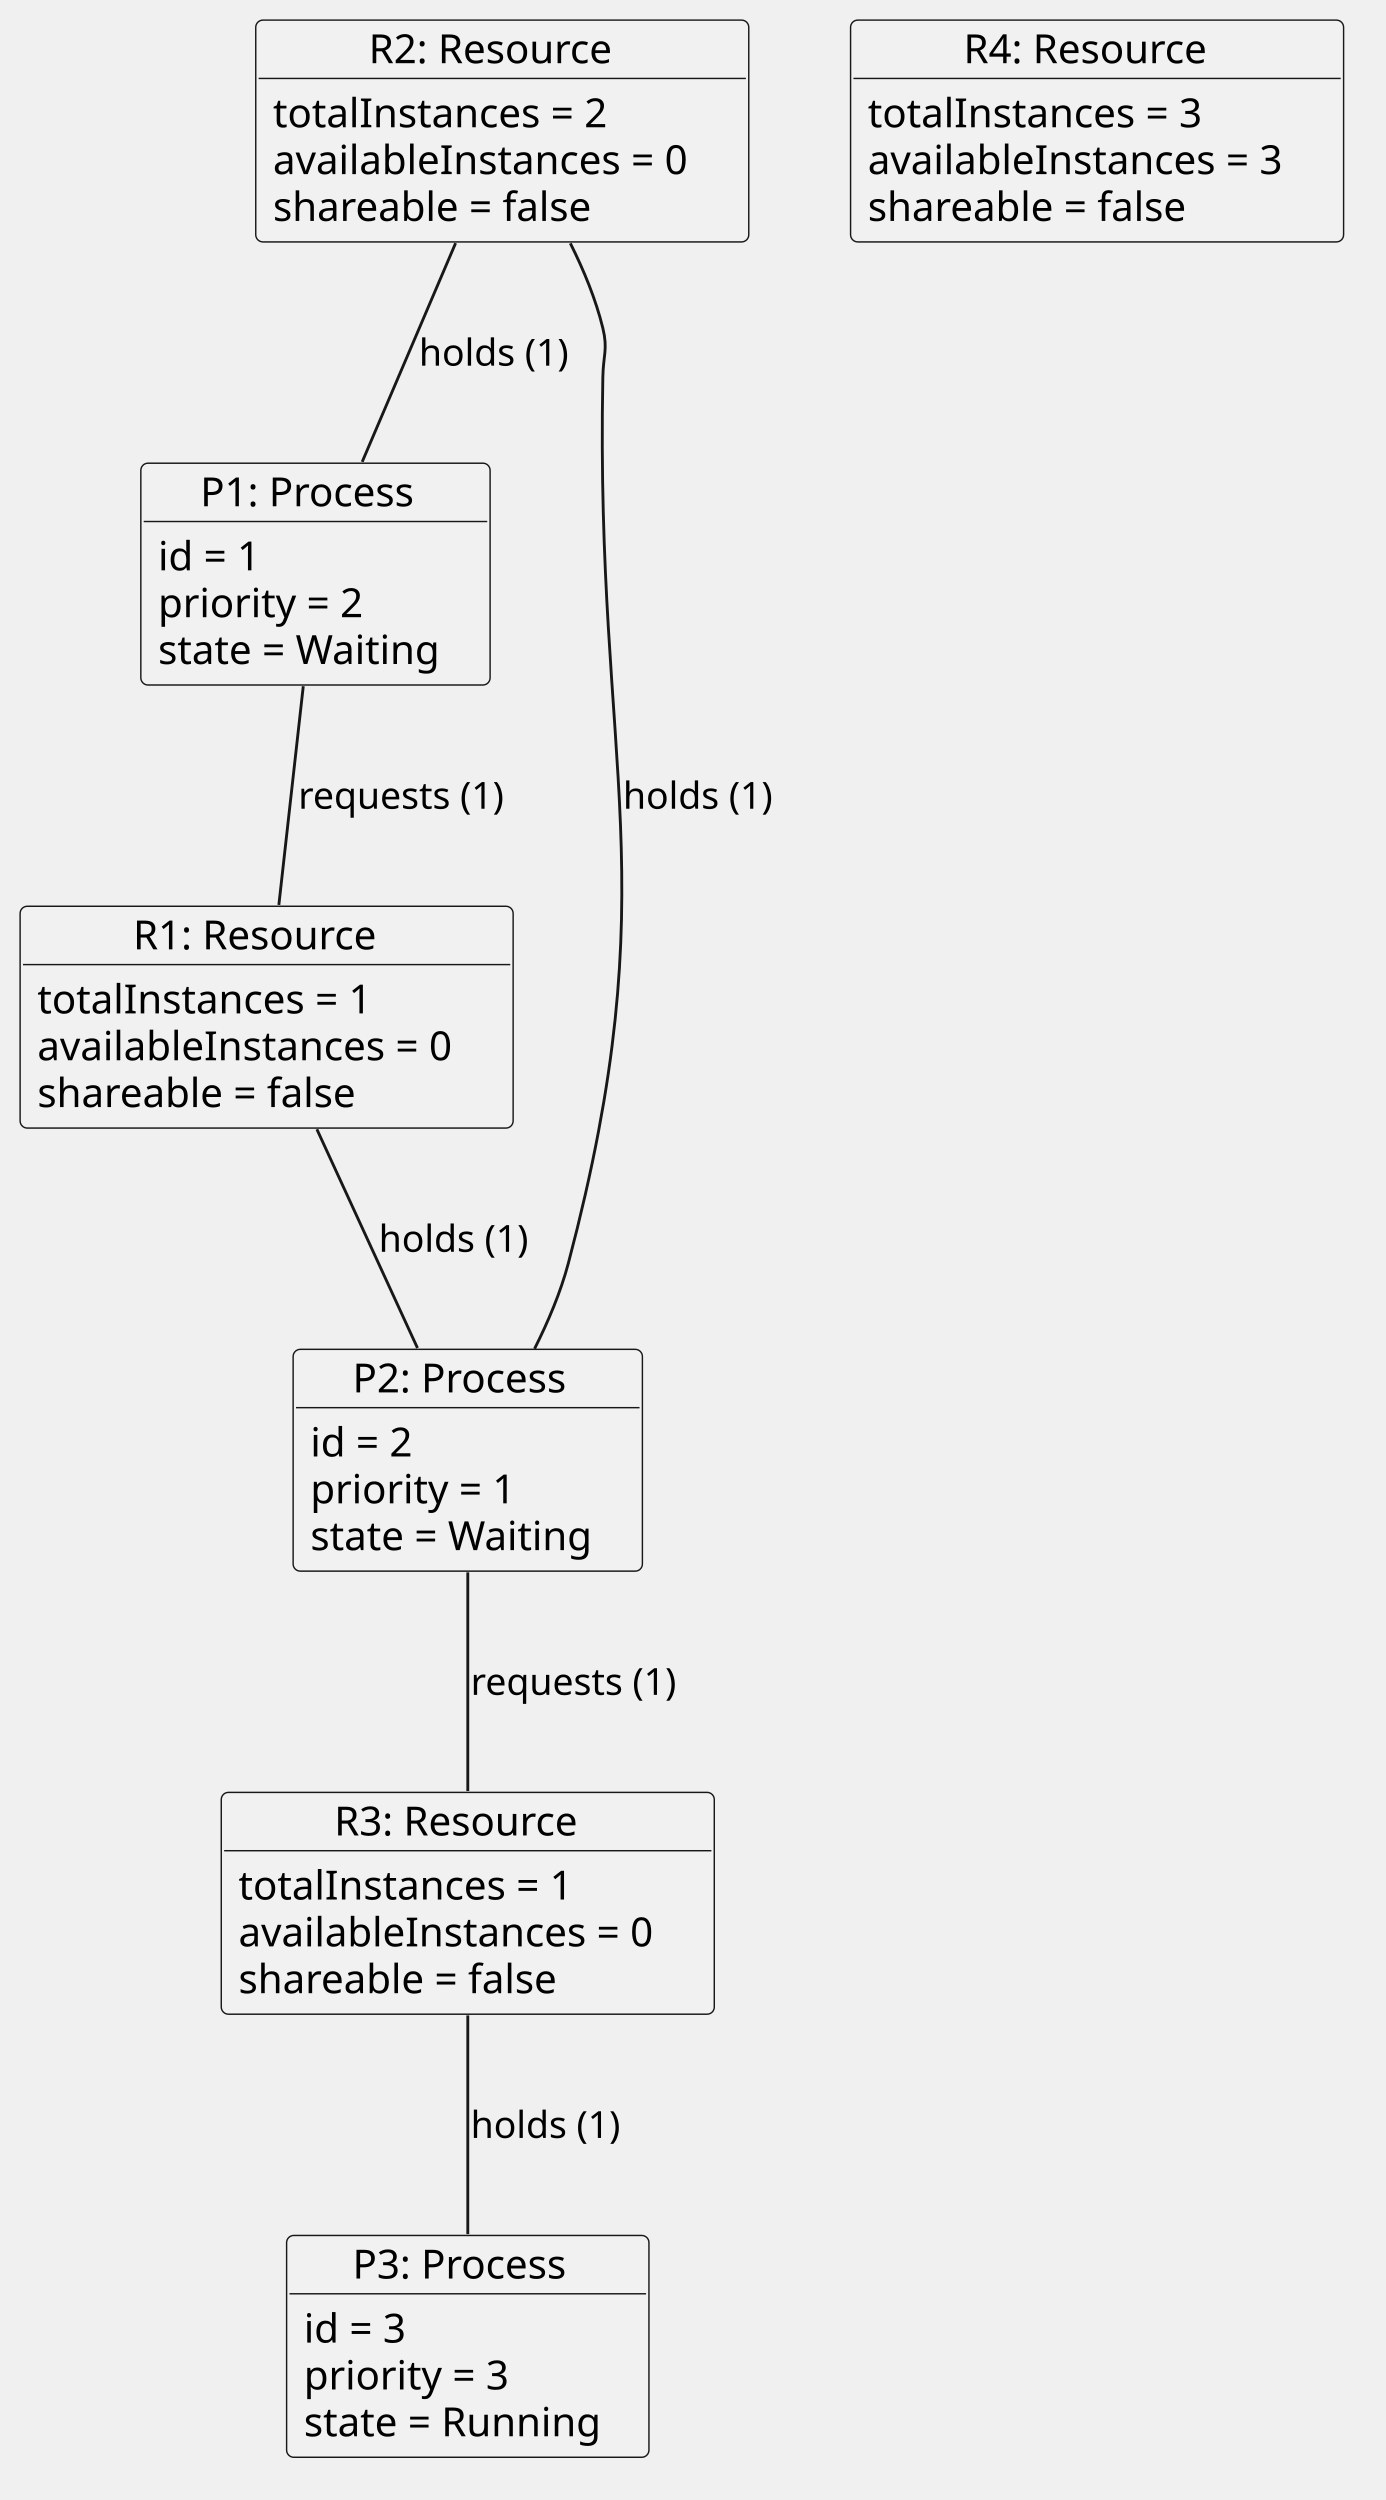
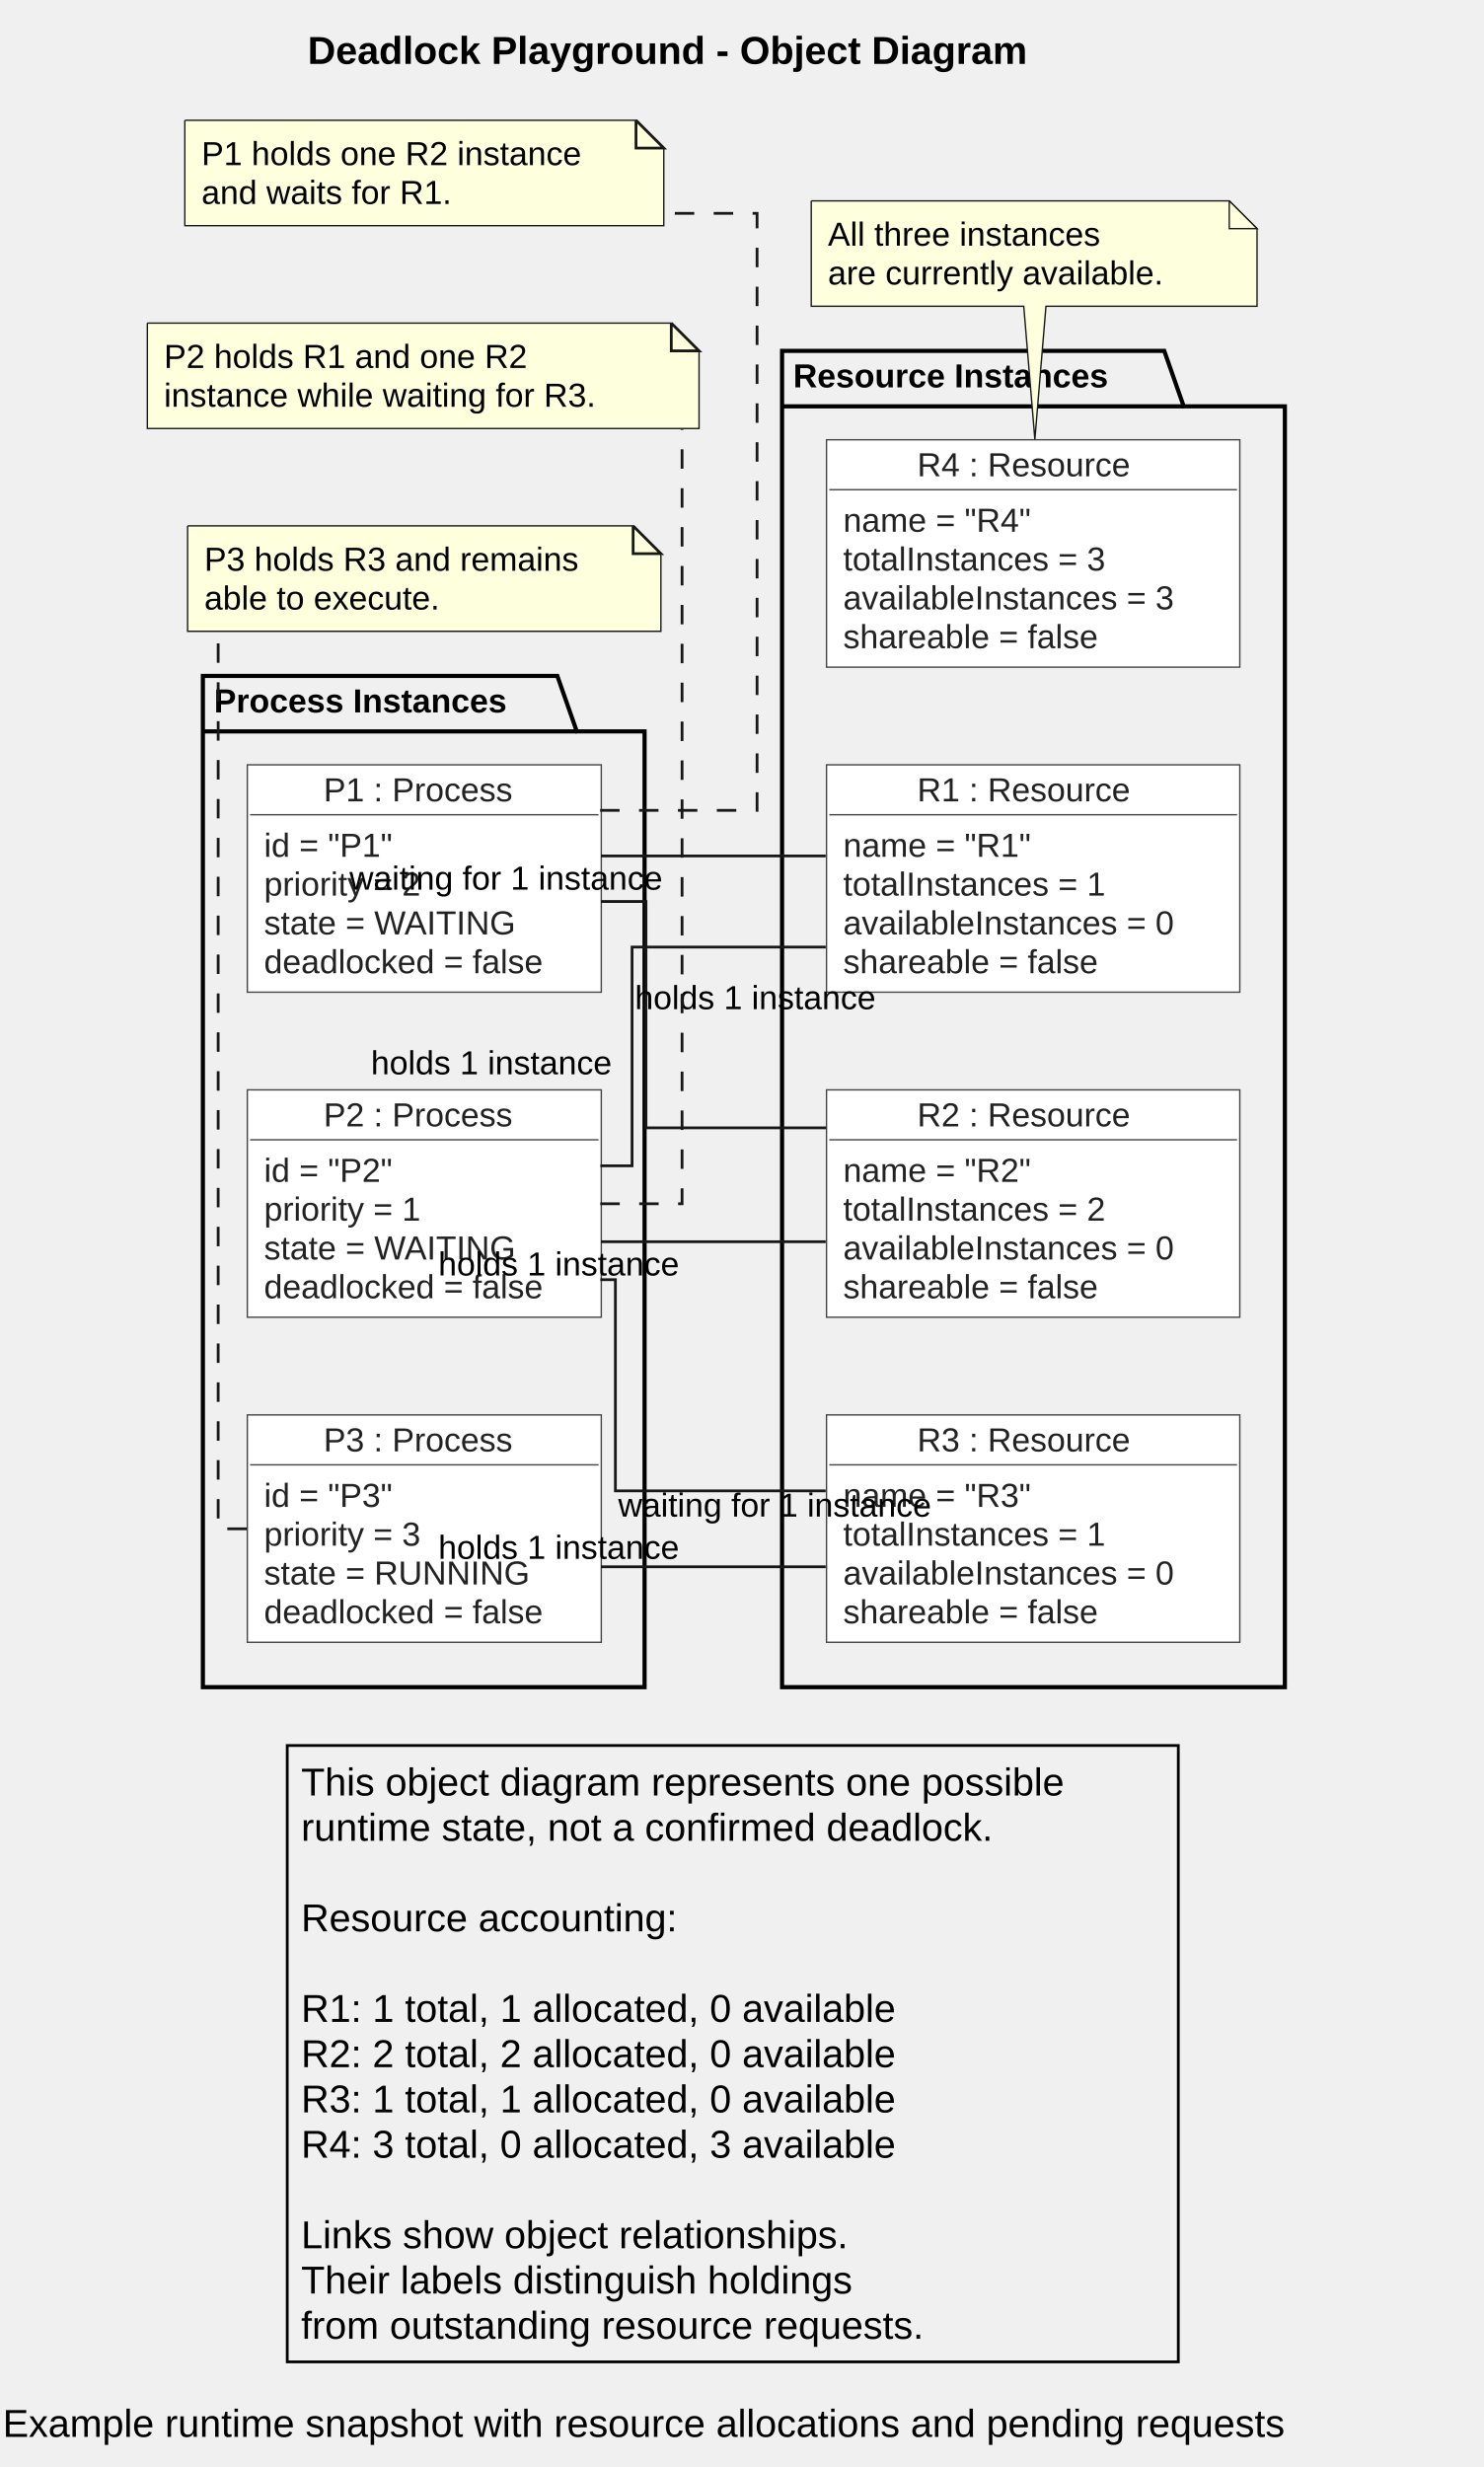
- <svg xmlns="http://www.w3.org/2000/svg" version="1.1" data-diagram-type="CLASS" style="width:482px;height:870px;background:#FFFFFF;" width="482px" height="870px" viewBox="0 0 482 870" zoomAndPan="magnify" preserveAspectRatio="none" contentStyleType="text/css">
+ <svg xmlns="http://www.w3.org/2000/svg" version="1.1" data-diagram-type="CLASS" style="width:534px;height:888px;background:#FFFFFF;" width="534px" height="888px" viewBox="0 0 534 888" zoomAndPan="magnify" preserveAspectRatio="none" contentStyleType="text/css">
  <defs />
  <g font-family="sans-serif" lengthAdjust="spacing">
-     <g class="entity" data-qualified-name="p1" id="ent0001" data-source-line="3">
-       <rect x="49.01" y="161.19" width="121.546" height="77.188" fill="#F1F1F1" style="stroke:#181818;stroke-width:0.5;" rx="2.5" ry="2.5" />
-       <text x="69.694" y="176.185" fill="#000" font-size="14" textLength="80.179">P1: Process</text>
-       <line x1="50.01" y1="181.487" x2="169.556" y2="181.487" style="stroke:#181818;stroke-width:0.5;" />
-       <text x="55.01" y="198.482" fill="#000" font-size="14" textLength="42.314">id = 1</text>
-       <text x="55.01" y="214.779" fill="#000" font-size="14" textLength="80.056">priority = 2</text>
-       <text x="55.01" y="231.076" fill="#000" font-size="14" textLength="109.546">state = Waiting</text>
+     <g class="title" data-source-line="1">
+       <text x="110.744" y="22.995" fill="#000" font-size="14" textLength="306.086" font-weight="700" font-family="Arial">Deadlock Playground - Object Diagram</text>
    </g>
-     <g class="entity" data-qualified-name="p2" id="ent0002" data-source-line="8">
-       <rect x="102.01" y="469.57" width="121.546" height="77.188" fill="#F1F1F1" style="stroke:#181818;stroke-width:0.5;" rx="2.5" ry="2.5" />
-       <text x="122.694" y="484.565" fill="#000" font-size="14" textLength="80.179">P2: Process</text>
-       <line x1="103.01" y1="489.867" x2="222.556" y2="489.867" style="stroke:#181818;stroke-width:0.5;" />
-       <text x="108.01" y="506.862" fill="#000" font-size="14" textLength="42.314">id = 2</text>
-       <text x="108.01" y="523.159" fill="#000" font-size="14" textLength="80.056">priority = 1</text>
-       <text x="108.01" y="539.456" fill="#000" font-size="14" textLength="109.546">state = Waiting</text>
+     <g class="cluster" data-qualified-name="Process Instances" id="ent0001" data-source-line="22">
+       <polygon points="73.037,243.297,200.631,243.297,207.631,263.266,232.037,263.266,232.037,607.297,73.037,607.297,73.037,243.297" fill="none" style="stroke:#000;stroke-width:1.5;stroke-linejoin:miter;stroke-miterlimit:10;" />
+       <line x1="73.037" y1="263.266" x2="207.631" y2="263.266" style="stroke:#000;stroke-width:1.5;" />
+       <text x="77.037" y="256.436" fill="#000" font-size="12" textLength="121.594" font-weight="700" font-family="Arial">Process Instances</text>
    </g>
-     <g class="entity" data-qualified-name="p3" id="ent0003" data-source-line="13">
-       <rect x="99.74" y="777.94" width="126.092" height="77.188" fill="#F1F1F1" style="stroke:#181818;stroke-width:0.5;" rx="2.5" ry="2.5" />
-       <text x="122.697" y="792.935" fill="#000" font-size="14" textLength="80.179">P3: Process</text>
-       <line x1="100.74" y1="798.237" x2="224.832" y2="798.237" style="stroke:#181818;stroke-width:0.5;" />
-       <text x="105.74" y="815.232" fill="#000" font-size="14" textLength="42.314">id = 3</text>
-       <text x="105.74" y="831.529" fill="#000" font-size="14" textLength="80.056">priority = 3</text>
-       <text x="105.74" y="847.826" fill="#000" font-size="14" textLength="114.092">state = Running</text>
+     <g class="cluster" data-qualified-name="Resource Instances" id="ent0005" data-source-line="46">
+       <polygon points="281.537,126.297,419.115,126.297,426.115,146.266,462.537,146.266,462.537,607.297,281.537,607.297,281.537,126.297" fill="none" style="stroke:#000;stroke-width:1.5;stroke-linejoin:miter;stroke-miterlimit:10;" />
+       <line x1="281.537" y1="146.266" x2="426.115" y2="146.266" style="stroke:#000;stroke-width:1.5;" />
+       <text x="285.537" y="139.436" fill="#000" font-size="12" textLength="131.578" font-weight="700" font-family="Arial">Resource Instances</text>
    </g>
-     <g class="entity" data-qualified-name="r1" id="ent0004" data-source-line="19">
-       <rect x="7" y="315.38" width="171.571" height="77.188" fill="#F1F1F1" style="stroke:#181818;stroke-width:0.5;" rx="2.5" ry="2.5" />
-       <text x="46.315" y="330.375" fill="#000" font-size="14" textLength="92.941">R1: Resource</text>
-       <line x1="8" y1="335.677" x2="177.571" y2="335.677" style="stroke:#181818;stroke-width:0.5;" />
-       <text x="13" y="352.672" fill="#000" font-size="14" textLength="128.393">totalInstances = 1</text>
-       <text x="13" y="368.969" fill="#000" font-size="14" textLength="159.571">availableInstances = 0</text>
-       <text x="13" y="385.266" fill="#000" font-size="14" textLength="123.02">shareable = false</text>
+     <g class="entity" data-qualified-name="Process Instances.P1" id="ent0002" data-source-line="24">
+       <rect x="89.037" y="275.297" width="127.424" height="81.844" fill="#FFF" style="stroke:#444;stroke-width:0.5;" />
+       <text x="116.479" y="288.436" fill="#222" font-size="12" textLength="72.539" font-family="Arial">P1 : Process</text>
+       <line x1="90.037" y1="293.266" x2="215.461" y2="293.266" style="stroke:#444;stroke-width:0.5;" />
+       <text x="95.037" y="308.404" fill="#222" font-size="12" textLength="54.545" font-family="Arial">id = "P1"</text>
+       <text x="95.037" y="322.373" fill="#222" font-size="12" textLength="68.619" font-family="Arial">priority = 2</text>
+       <text x="95.037" y="336.342" fill="#222" font-size="12" textLength="100.84" font-family="Arial">state = WAITING</text>
+       <text x="95.037" y="350.311" fill="#222" font-size="12" textLength="115.424" font-family="Arial">deadlocked = false</text>
    </g>
-     <g class="entity" data-qualified-name="r2" id="ent0005" data-source-line="24">
-       <rect x="89" y="7" width="171.571" height="77.188" fill="#F1F1F1" style="stroke:#181818;stroke-width:0.5;" rx="2.5" ry="2.5" />
-       <text x="128.315" y="21.995" fill="#000" font-size="14" textLength="92.941">R2: Resource</text>
-       <line x1="90" y1="27.297" x2="259.571" y2="27.297" style="stroke:#181818;stroke-width:0.5;" />
-       <text x="95" y="44.292" fill="#000" font-size="14" textLength="128.393">totalInstances = 2</text>
-       <text x="95" y="60.589" fill="#000" font-size="14" textLength="159.571">availableInstances = 0</text>
-       <text x="95" y="76.886" fill="#000" font-size="14" textLength="123.02">shareable = false</text>
+     <g class="entity" data-qualified-name="Process Instances.P2" id="ent0003" data-source-line="31">
+       <rect x="89.037" y="392.297" width="127.424" height="81.844" fill="#FFF" style="stroke:#444;stroke-width:0.5;" />
+       <text x="116.479" y="405.436" fill="#222" font-size="12" textLength="72.539" font-family="Arial">P2 : Process</text>
+       <line x1="90.037" y1="410.266" x2="215.461" y2="410.266" style="stroke:#444;stroke-width:0.5;" />
+       <text x="95.037" y="425.404" fill="#222" font-size="12" textLength="54.545" font-family="Arial">id = "P2"</text>
+       <text x="95.037" y="439.373" fill="#222" font-size="12" textLength="68.619" font-family="Arial">priority = 1</text>
+       <text x="95.037" y="453.342" fill="#222" font-size="12" textLength="100.84" font-family="Arial">state = WAITING</text>
+       <text x="95.037" y="467.311" fill="#222" font-size="12" textLength="115.424" font-family="Arial">deadlocked = false</text>
    </g>
-     <g class="entity" data-qualified-name="r3" id="ent0006" data-source-line="29">
-       <rect x="77" y="623.75" width="171.571" height="77.188" fill="#F1F1F1" style="stroke:#181818;stroke-width:0.5;" rx="2.5" ry="2.5" />
-       <text x="116.315" y="638.745" fill="#000" font-size="14" textLength="92.941">R3: Resource</text>
-       <line x1="78" y1="644.047" x2="247.571" y2="644.047" style="stroke:#181818;stroke-width:0.5;" />
-       <text x="83" y="661.042" fill="#000" font-size="14" textLength="128.393">totalInstances = 1</text>
-       <text x="83" y="677.339" fill="#000" font-size="14" textLength="159.571">availableInstances = 0</text>
-       <text x="83" y="693.636" fill="#000" font-size="14" textLength="123.02">shareable = false</text>
+     <g class="entity" data-qualified-name="Process Instances.P3" id="ent0004" data-source-line="38">
+       <rect x="89.037" y="509.297" width="127.424" height="81.844" fill="#FFF" style="stroke:#444;stroke-width:0.5;" />
+       <text x="116.479" y="522.436" fill="#222" font-size="12" textLength="72.539" font-family="Arial">P3 : Process</text>
+       <line x1="90.037" y1="527.266" x2="215.461" y2="527.266" style="stroke:#444;stroke-width:0.5;" />
+       <text x="95.037" y="542.404" fill="#222" font-size="12" textLength="54.545" font-family="Arial">id = "P3"</text>
+       <text x="95.037" y="556.373" fill="#222" font-size="12" textLength="68.619" font-family="Arial">priority = 3</text>
+       <text x="95.037" y="570.342" fill="#222" font-size="12" textLength="104.971" font-family="Arial">state = RUNNING</text>
+       <text x="95.037" y="584.311" fill="#222" font-size="12" textLength="115.424" font-family="Arial">deadlocked = false</text>
    </g>
-     <g class="entity" data-qualified-name="r4" id="ent0007" data-source-line="34">
-       <rect x="296" y="7" width="171.571" height="77.188" fill="#F1F1F1" style="stroke:#181818;stroke-width:0.5;" rx="2.5" ry="2.5" />
-       <text x="335.315" y="21.995" fill="#000" font-size="14" textLength="92.941">R4: Resource</text>
-       <line x1="297" y1="27.297" x2="466.571" y2="27.297" style="stroke:#181818;stroke-width:0.5;" />
-       <text x="302" y="44.292" fill="#000" font-size="14" textLength="128.393">totalInstances = 3</text>
-       <text x="302" y="60.589" fill="#000" font-size="14" textLength="159.571">availableInstances = 3</text>
-       <text x="302" y="76.886" fill="#000" font-size="14" textLength="123.02">shareable = false</text>
+     <g class="entity" data-qualified-name="Resource Instances.R1" id="ent0006" data-source-line="48">
+       <rect x="297.537" y="275.297" width="148.775" height="81.844" fill="#FFF" style="stroke:#444;stroke-width:0.5;" />
+       <text x="330.186" y="288.436" fill="#222" font-size="12" textLength="83.479" font-family="Arial">R1 : Resource</text>
+       <line x1="298.537" y1="293.266" x2="445.313" y2="293.266" style="stroke:#444;stroke-width:0.5;" />
+       <text x="303.537" y="308.404" fill="#222" font-size="12" textLength="78.727" font-family="Arial">name = "R1"</text>
+       <text x="303.537" y="322.373" fill="#222" font-size="12" textLength="110.051" font-family="Arial">totalInstances = 1</text>
+       <text x="303.537" y="336.342" fill="#222" font-size="12" textLength="136.775" font-family="Arial">availableInstances = 0</text>
+       <text x="303.537" y="350.311" fill="#222" font-size="12" textLength="105.445" font-family="Arial">shareable = false</text>
    </g>
-     <g class="link" data-entity-1="ent0005" data-entity-2="ent0001" id="lnk8" data-source-line="41" data-link-type="association">
-       <path d="M158.55,84.61 C148.62,107.85 135.97,137.48 126.04,160.73" style="stroke:#181818;stroke-width:1;" fill="none" id="r2-p1" codeLine="41" />
-       <text x="145.79" y="127.257" fill="#000" font-size="13" textLength="57.376">holds (1)</text>
+     <g class="entity" data-qualified-name="Resource Instances.R2" id="ent0007" data-source-line="55">
+       <rect x="297.537" y="392.297" width="148.775" height="81.844" fill="#FFF" style="stroke:#444;stroke-width:0.5;" />
+       <text x="330.186" y="405.436" fill="#222" font-size="12" textLength="83.479" font-family="Arial">R2 : Resource</text>
+       <line x1="298.537" y1="410.266" x2="445.313" y2="410.266" style="stroke:#444;stroke-width:0.5;" />
+       <text x="303.537" y="425.404" fill="#222" font-size="12" textLength="78.727" font-family="Arial">name = "R2"</text>
+       <text x="303.537" y="439.373" fill="#222" font-size="12" textLength="110.051" font-family="Arial">totalInstances = 2</text>
+       <text x="303.537" y="453.342" fill="#222" font-size="12" textLength="136.775" font-family="Arial">availableInstances = 0</text>
+       <text x="303.537" y="467.311" fill="#222" font-size="12" textLength="105.445" font-family="Arial">shareable = false</text>
    </g>
-     <g class="link" data-entity-1="ent0005" data-entity-2="ent0002" id="lnk9" data-source-line="42" data-link-type="association">
-       <path d="M198.48,84.67 C203.14,93.99 207.35,104.18 209.79,114.19 C211.57,121.53 209.93,123.64 209.79,131.19 C207.12,268.33 232.83,306.96 197.79,439.57 C195.12,449.66 190.76,459.96 186.02,469.38" style="stroke:#181818;stroke-width:1;" fill="none" id="r2-p2" codeLine="42" />
-       <text x="216.79" y="281.447" fill="#000" font-size="13" textLength="57.376">holds (1)</text>
+     <g class="entity" data-qualified-name="Resource Instances.R3" id="ent0008" data-source-line="62">
+       <rect x="297.537" y="509.297" width="148.775" height="81.844" fill="#FFF" style="stroke:#444;stroke-width:0.5;" />
+       <text x="330.186" y="522.436" fill="#222" font-size="12" textLength="83.479" font-family="Arial">R3 : Resource</text>
+       <line x1="298.537" y1="527.266" x2="445.313" y2="527.266" style="stroke:#444;stroke-width:0.5;" />
+       <text x="303.537" y="542.404" fill="#222" font-size="12" textLength="78.727" font-family="Arial">name = "R3"</text>
+       <text x="303.537" y="556.373" fill="#222" font-size="12" textLength="110.051" font-family="Arial">totalInstances = 1</text>
+       <text x="303.537" y="570.342" fill="#222" font-size="12" textLength="136.775" font-family="Arial">availableInstances = 0</text>
+       <text x="303.537" y="584.311" fill="#222" font-size="12" textLength="105.445" font-family="Arial">shareable = false</text>
    </g>
-     <g class="link" data-entity-1="ent0004" data-entity-2="ent0002" id="lnk10" data-source-line="43" data-link-type="association">
-       <path d="M110.27,392.98 C120.96,416.23 134.59,445.86 145.28,469.11" style="stroke:#181818;stroke-width:1;" fill="none" id="r1-p2" codeLine="43" />
-       <text x="131.79" y="435.637" fill="#000" font-size="13" textLength="57.376">holds (1)</text>
+     <g class="entity" data-qualified-name="Resource Instances.R4" id="ent0009" data-source-line="69">
+       <rect x="297.537" y="158.297" width="148.775" height="81.844" fill="#FFF" style="stroke:#444;stroke-width:0.5;" />
+       <text x="330.186" y="171.436" fill="#222" font-size="12" textLength="83.479" font-family="Arial">R4 : Resource</text>
+       <line x1="298.537" y1="176.266" x2="445.313" y2="176.266" style="stroke:#444;stroke-width:0.5;" />
+       <text x="303.537" y="191.404" fill="#222" font-size="12" textLength="78.727" font-family="Arial">name = "R4"</text>
+       <text x="303.537" y="205.373" fill="#222" font-size="12" textLength="110.051" font-family="Arial">totalInstances = 3</text>
+       <text x="303.537" y="219.342" fill="#222" font-size="12" textLength="136.775" font-family="Arial">availableInstances = 3</text>
+       <text x="303.537" y="233.311" fill="#222" font-size="12" textLength="105.445" font-family="Arial">shareable = false</text>
    </g>
-     <g class="link" data-entity-1="ent0006" data-entity-2="ent0003" id="lnk11" data-source-line="44" data-link-type="association">
-       <path d="M162.79,701.36 C162.79,724.6 162.79,754.23 162.79,777.48" style="stroke:#181818;stroke-width:1;" fill="none" id="r3-p3" codeLine="44" />
-       <text x="163.79" y="744.007" fill="#000" font-size="13" textLength="57.376">holds (1)</text>
+     <g class="entity" data-qualified-name="GMN16" id="ent0017" data-source-line="100">
+       <path d="M66.537,43.297 L66.537,81.234 L238.955,81.234 L238.955,53.297 L228.955,43.297 L66.537,43.297" style="stroke:#181818;stroke-width:0.5;" fill="#FEFFDD" />
+       <path d="M228.955,43.297 L228.955,53.297 L238.955,53.297 L228.955,43.297" style="stroke:#181818;stroke-width:1;" fill="#FEFFDD" />
+       <text x="72.537" y="59.436" fill="#000" font-size="12" textLength="151.418" font-family="Arial">P1 holds one R2 instance</text>
+       <text x="72.537" y="73.404" fill="#000" font-size="12" textLength="101.766" font-family="Arial">and waits for R1.</text>
    </g>
-     <g class="link" data-entity-1="ent0001" data-entity-2="ent0004" id="lnk12" data-source-line="47" data-link-type="association">
-       <path d="M105.54,238.8 C102.94,262.04 99.63,291.67 97.04,314.92" style="stroke:#181818;stroke-width:1;" fill="none" id="p1-r1" codeLine="47" />
-       <text x="103.79" y="281.447" fill="#000" font-size="13" textLength="79.022">requests (1)</text>
+     <g class="entity" data-qualified-name="GMN19" id="ent0020" data-source-line="105">
+       <path d="M53.037,116.297 L53.037,154.234 L251.652,154.234 L251.652,126.297 L241.652,116.297 L53.037,116.297" style="stroke:#181818;stroke-width:0.5;" fill="#FEFFDD" />
+       <path d="M241.652,116.297 L241.652,126.297 L251.652,126.297 L241.652,116.297" style="stroke:#181818;stroke-width:1;" fill="#FEFFDD" />
+       <text x="59.037" y="132.436" fill="#000" font-size="12" textLength="142.945" font-family="Arial">P2 holds R1 and one R2</text>
+       <text x="59.037" y="146.404" fill="#000" font-size="12" textLength="177.615" font-family="Arial">instance while waiting for R3.</text>
    </g>
-     <g class="link" data-entity-1="ent0002" data-entity-2="ent0006" id="lnk13" data-source-line="48" data-link-type="association">
-       <path d="M162.79,547.17 C162.79,570.41 162.79,600.04 162.79,623.3" style="stroke:#181818;stroke-width:1;" fill="none" id="p2-r3" codeLine="48" />
-       <text x="163.79" y="589.817" fill="#000" font-size="13" textLength="79.022">requests (1)</text>
+     <g class="entity" data-qualified-name="GMN22" id="ent0023" data-source-line="110">
+       <path d="M67.537,189.297 L67.537,227.234 L237.916,227.234 L237.916,199.297 L227.916,189.297 L67.537,189.297" style="stroke:#181818;stroke-width:0.5;" fill="#FEFFDD" />
+       <path d="M227.916,189.297 L227.916,199.297 L237.916,199.297 L227.916,189.297" style="stroke:#181818;stroke-width:1;" fill="#FEFFDD" />
+       <text x="73.537" y="205.436" fill="#000" font-size="12" textLength="149.379" font-family="Arial">P3 holds R3 and remains</text>
+       <text x="73.537" y="219.404" fill="#000" font-size="12" textLength="97.336" font-family="Arial">able to execute.</text>
+     </g>
+     <g class="entity" data-qualified-name="GMN25" id="ent0026" data-source-line="115">
+       <path d="M292.037,72.297 L292.037,110.234 A0,0 0 0 0 292.037,110.234 L368.537,110.234 L372.537,158.157 L376.537,110.234 L452.514,110.234 A0,0 0 0 0 452.514,110.234 L452.514,82.297 L442.514,72.297 L292.037,72.297 A0,0 0 0 0 292.037,72.297" style="stroke:#181818;stroke-width:0.5;" fill="#FEFFDD" />
+       <path d="M442.514,72.297 L442.514,82.297 L452.514,82.297 L442.514,72.297" style="stroke:#181818;stroke-width:0.5;" fill="#FEFFDD" />
+       <text x="298.037" y="88.436" fill="#000" font-size="12" textLength="111.604" font-family="Arial">All three instances</text>
+       <text x="298.037" y="102.404" fill="#000" font-size="12" textLength="139.477" font-family="Arial">are currently available.</text>
+     </g>
+     <g class="link" data-entity-1="ent0002" data-entity-2="ent0007" id="lnk10" data-source-line="81" data-link-type="association">
+       <path d="M216.347,324.497 C225.857,324.497 232.537,324.497 232.537,324.497 C232.537,324.497 232.537,405.967 232.537,405.967 C232.537,405.967 264.217,405.967 297.387,405.967" style="stroke:#181818;stroke-width:1;" fill="none" id="P1-R2" codeLine="81" />
+       <text x="133.537" y="386.696" fill="#000" font-size="12" textLength="98.25" font-family="Arial">holds 1 instance</text>
+     </g>
+     <g class="link" data-entity-1="ent0003" data-entity-2="ent0006" id="lnk11" data-source-line="83" data-link-type="association">
+       <path d="M216.147,419.627 C222.997,419.627 227.537,419.627 227.537,419.627 C227.537,419.627 227.537,340.897 227.537,340.897 C227.537,340.897 261.987,340.897 297.247,340.897" style="stroke:#181818;stroke-width:1;" fill="none" id="P2-R1" codeLine="83" />
+       <text x="228.537" y="363.246" fill="#000" font-size="12" textLength="98.25" font-family="Arial">holds 1 instance</text>
+     </g>
+     <g class="link" data-entity-1="ent0003" data-entity-2="ent0007" id="lnk12" data-source-line="85" data-link-type="association">
+       <path d="M216.317,446.967 C241.637,446.967 270.937,446.967 297.237,446.967" style="stroke:#181818;stroke-width:1;" fill="none" id="P2-R2" codeLine="85" />
+       <text x="157.777" y="459.106" fill="#000" font-size="12" textLength="98.25" font-family="Arial">holds 1 instance</text>
+     </g>
+     <g class="link" data-entity-1="ent0004" data-entity-2="ent0008" id="lnk13" data-source-line="87" data-link-type="association">
+       <path d="M216.317,563.967 C241.637,563.967 270.937,563.967 297.237,563.967" style="stroke:#181818;stroke-width:1;" fill="none" id="P3-R3" codeLine="87" />
+       <text x="157.777" y="561.106" fill="#000" font-size="12" textLength="98.25" font-family="Arial">holds 1 instance</text>
+     </g>
+     <g class="link" data-entity-1="ent0002" data-entity-2="ent0006" id="lnk14" data-source-line="94" data-link-type="association">
+       <path d="M216.317,308.097 C241.637,308.097 270.937,308.097 297.237,308.097" style="stroke:#181818;stroke-width:1;" fill="none" id="P1-R1" codeLine="94" />
+       <text x="125.777" y="320.236" fill="#000" font-size="12" textLength="130.178" font-family="Arial">waiting for 1 instance</text>
+     </g>
+     <g class="link" data-entity-1="ent0003" data-entity-2="ent0008" id="lnk15" data-source-line="96" data-link-type="association">
+       <path d="M216.127,460.627 C219.497,460.627 221.537,460.627 221.537,460.627 C221.537,460.627 221.537,536.627 221.537,536.627 C221.537,536.627 259.457,536.627 297.227,536.627" style="stroke:#181818;stroke-width:1;" fill="none" id="P2-R3" codeLine="96" />
+       <text x="222.537" y="545.906" fill="#000" font-size="12" textLength="130.178" font-family="Arial">waiting for 1 instance</text>
+     </g>
+     <g class="link" data-entity-1="ent0002" data-entity-2="ent0017" id="lnk18" data-source-line="100" data-link-type="association">
+       <path d="M216.047,291.697 C244.837,291.697 272.537,291.697 272.537,291.697 C272.537,291.697 272.537,76.797 272.537,76.797 C272.537,76.797 257.867,76.797 238.787,76.797" style="stroke:#181818;stroke-width:1;stroke-dasharray:7,7;" fill="none" id="P1-GMN16" />
+     </g>
+     <g class="link" data-entity-1="ent0003" data-entity-2="ent0020" id="lnk21" data-source-line="105" data-link-type="association">
+       <path d="M216.107,433.297 C232.457,433.297 245.537,433.297 245.537,433.297 C245.537,433.297 245.537,220.167 245.537,154.387" style="stroke:#181818;stroke-width:1;stroke-dasharray:7,7;" fill="none" id="P2-GMN19" />
+     </g>
+     <g class="link" data-entity-1="ent0004" data-entity-2="ent0023" id="lnk24" data-source-line="110" data-link-type="association">
+       <path d="M88.827,550.297 C82.597,550.297 78.537,550.297 78.537,550.297 C78.537,550.297 78.537,300.017 78.537,227.667" style="stroke:#181818;stroke-width:1;stroke-dasharray:7,7;" fill="none" id="P3-GMN22" />
+     </g>
+     <g class="legend" data-source-line="119">
+       <rect x="103.399" y="628.297" width="320.775" height="221.859" fill="none" style="stroke:#000;stroke-width:1;" />
+       <text x="108.399" y="646.292" fill="#000" font-size="14" textLength="310.775" font-family="Arial">This object diagram represents one possible</text>
+       <text x="108.399" y="662.589" fill="#000" font-size="14" textLength="287.328" font-family="Arial">runtime state, not a confirmed deadlock.</text>
+       <text x="108.399" y="678.886" fill="#000" font-size="14" font-family="Arial"> </text>
+       <text x="108.399" y="695.183" fill="#000" font-size="14" textLength="151.73" font-family="Arial">Resource accounting:</text>
+       <text x="108.399" y="711.479" fill="#000" font-size="14" font-family="Arial"> </text>
+       <text x="108.399" y="727.776" fill="#000" font-size="14" textLength="245.068" font-family="Arial">R1: 1 total, 1 allocated, 0 available</text>
+       <text x="108.399" y="744.073" fill="#000" font-size="14" textLength="245.068" font-family="Arial">R2: 2 total, 2 allocated, 0 available</text>
+       <text x="108.399" y="760.37" fill="#000" font-size="14" textLength="245.068" font-family="Arial">R3: 1 total, 1 allocated, 0 available</text>
+       <text x="108.399" y="776.667" fill="#000" font-size="14" textLength="245.068" font-family="Arial">R4: 3 total, 0 allocated, 3 available</text>
+       <text x="108.399" y="792.964" fill="#000" font-size="14" font-family="Arial"> </text>
+       <text x="108.399" y="809.261" fill="#000" font-size="14" textLength="222.981" font-family="Arial">Links show object relationships.</text>
+       <text x="108.399" y="825.558" fill="#000" font-size="14" textLength="225.483" font-family="Arial">Their labels distinguish holdings</text>
+       <text x="108.399" y="841.854" fill="#000" font-size="14" textLength="256.375" font-family="Arial">from outstanding resource requests.</text>
+     </g>
+     <g class="caption" data-source-line="2">
+       <text x="1" y="877.151" fill="#000" font-size="14" textLength="525.574" font-family="Arial">Example runtime snapshot with resource allocations and pending requests</text>
    </g>
  </g>
</svg>
